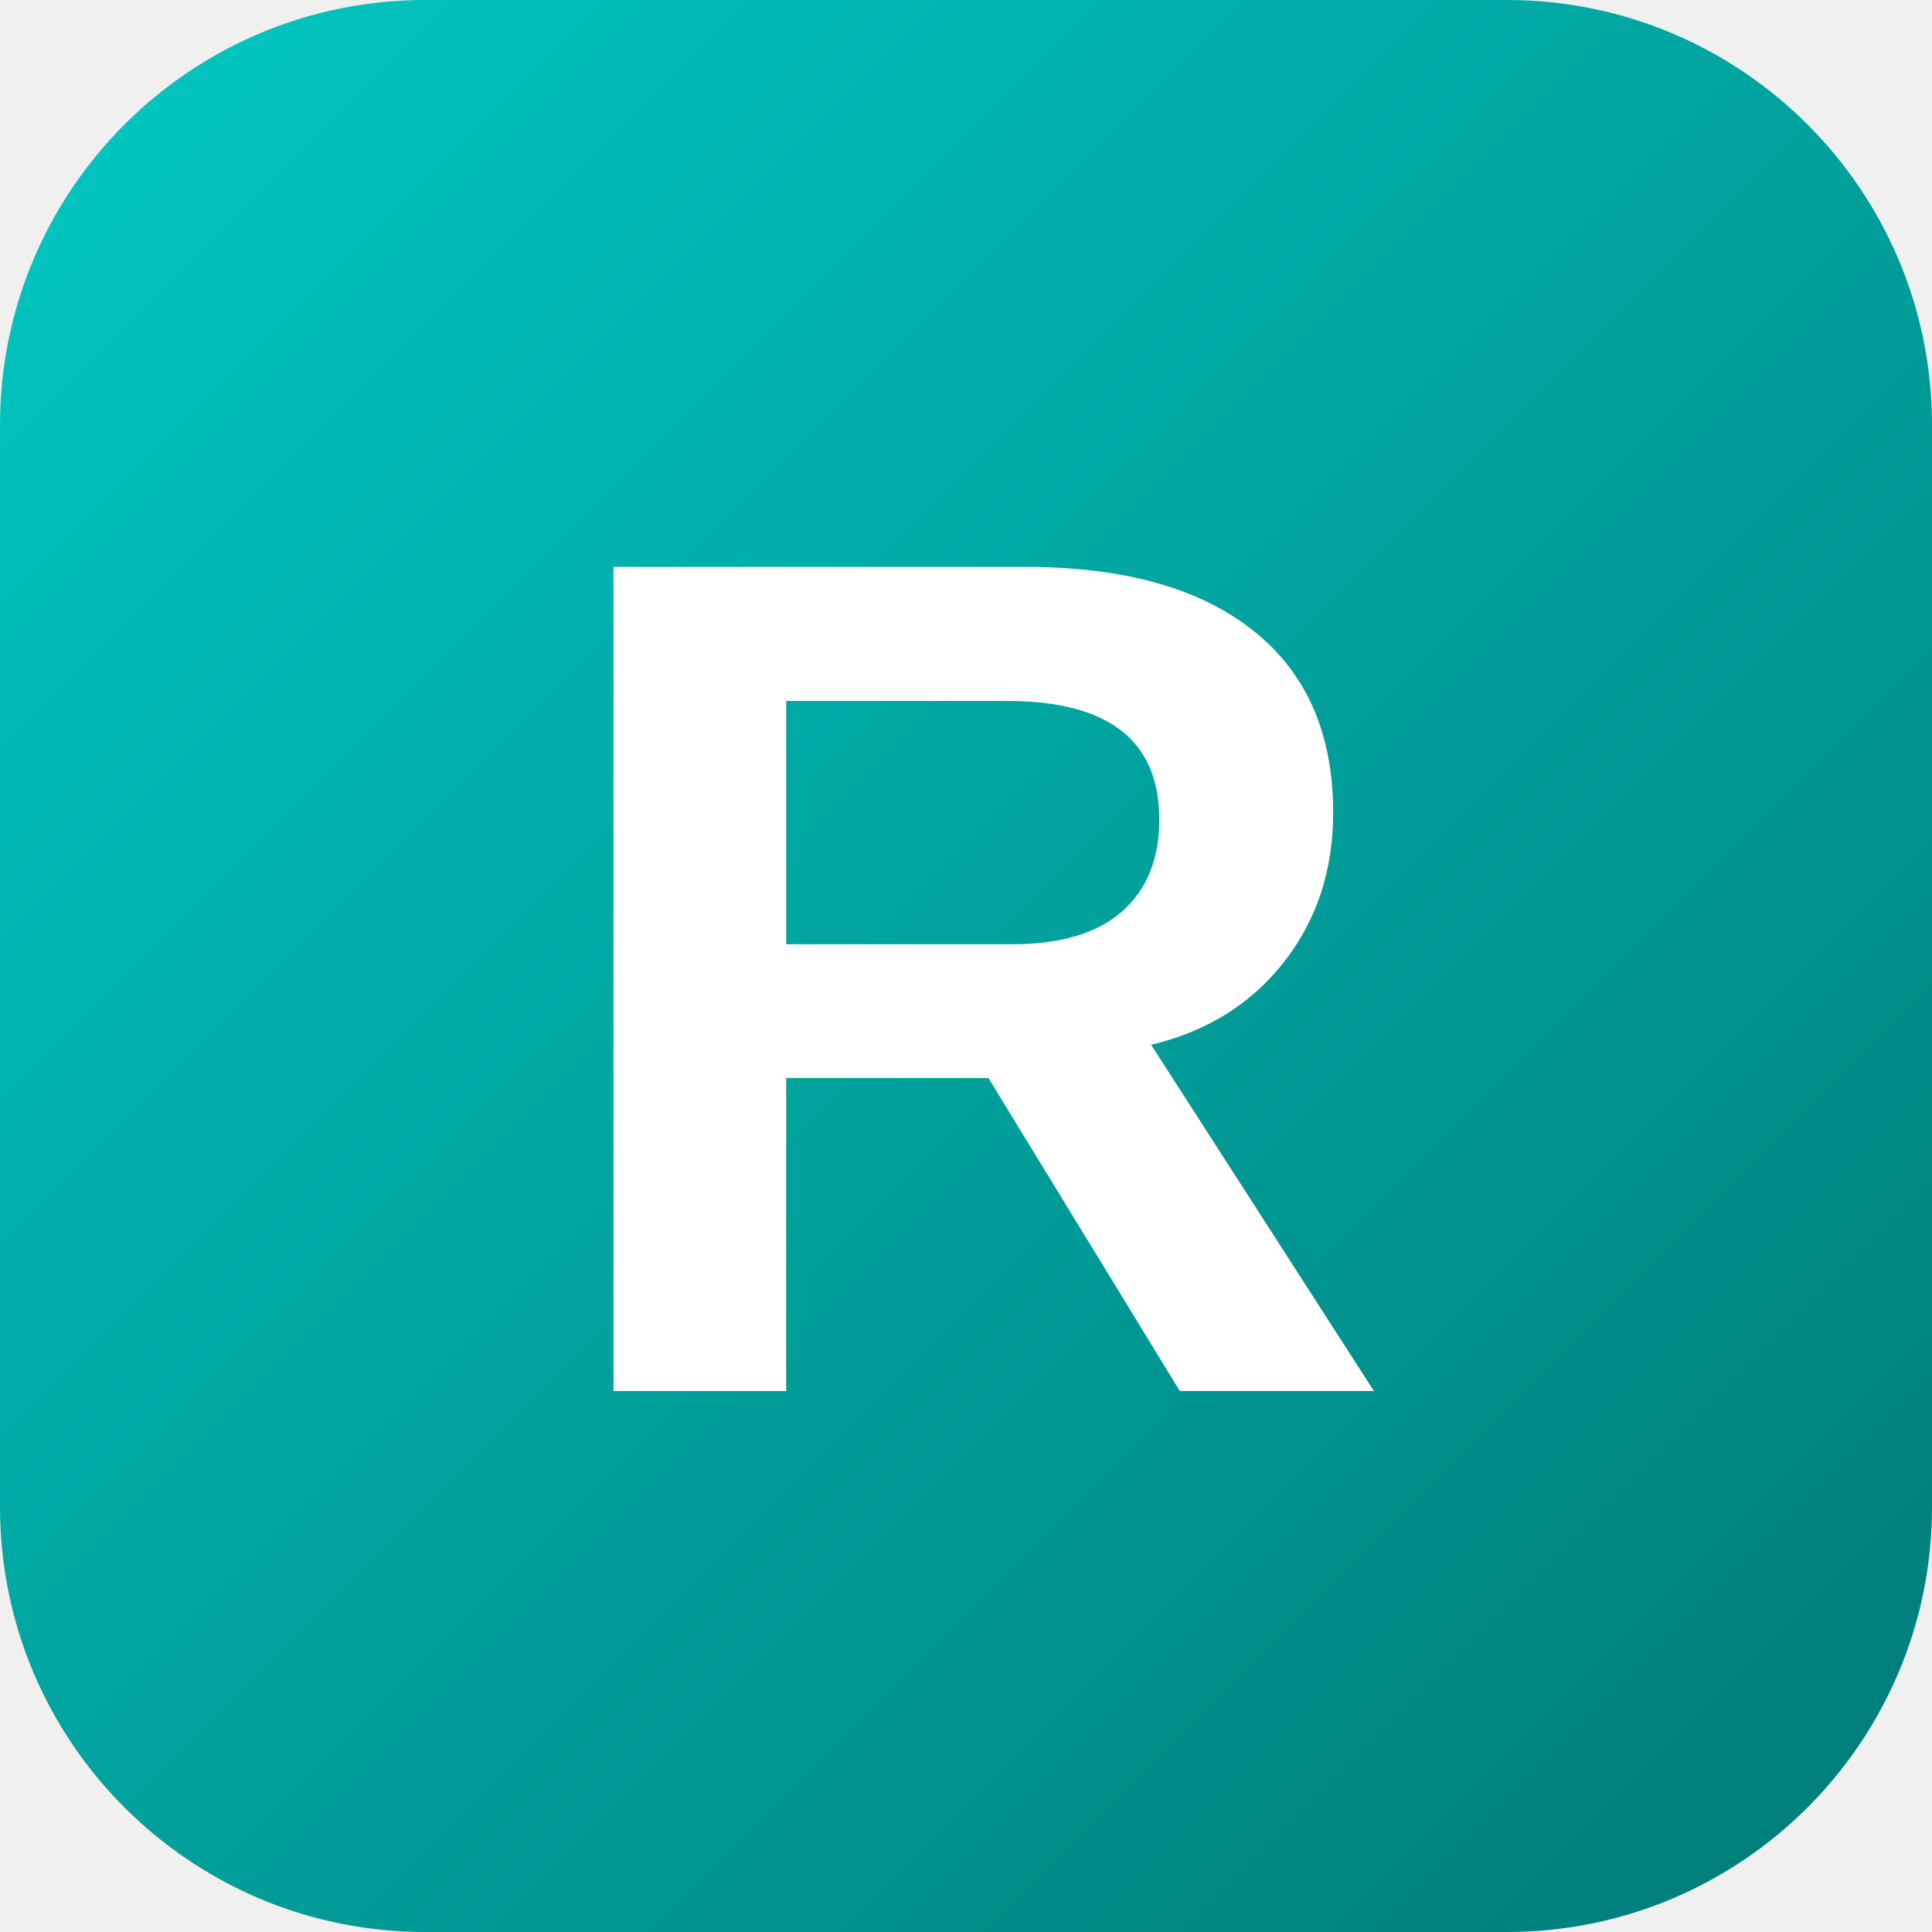
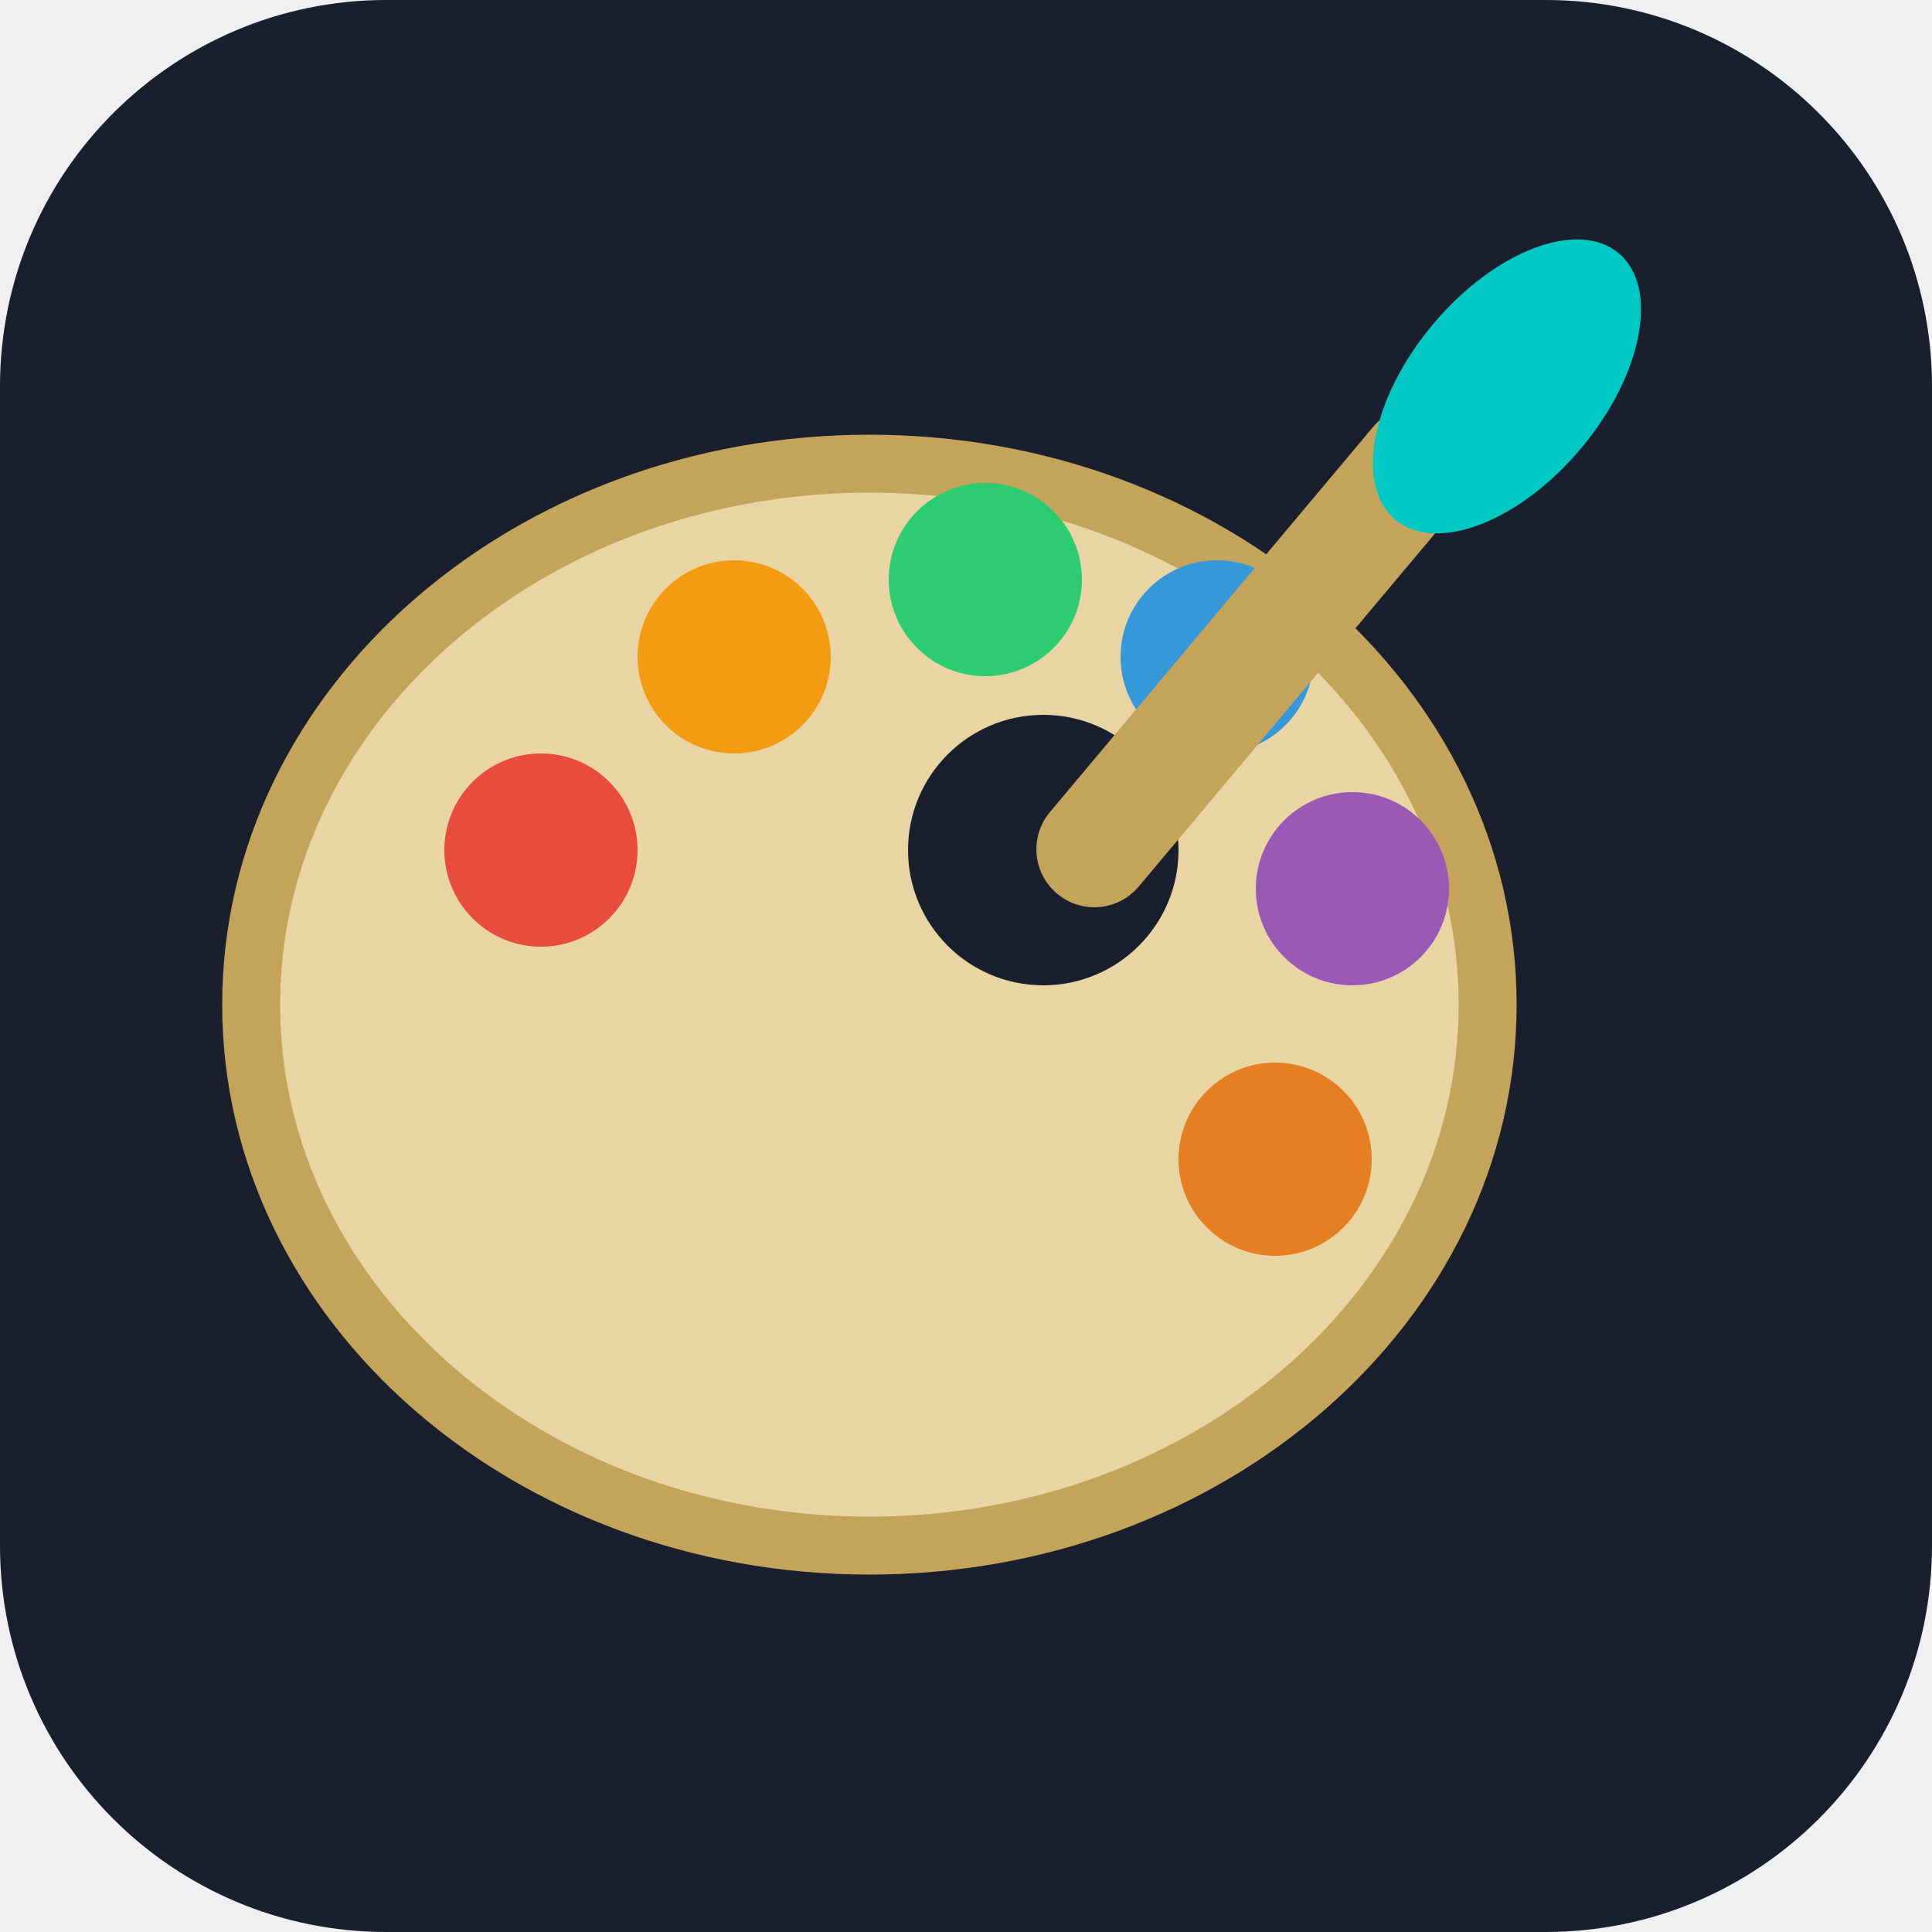
<svg xmlns="http://www.w3.org/2000/svg" viewBox="0 0 100 100">
-   <rect width="100" height="100" rx="22" fill="url(#g)" />
-   <defs>
-     <linearGradient id="g" x1="0" y1="0" x2="1" y2="1">
-       <stop offset="0%" stop-color="#00c9c4" />
-       <stop offset="100%" stop-color="#007a76" />
-     </linearGradient>
-   </defs>
-   <text x="50" y="72" text-anchor="middle" font-family="Arial Black, Arial, sans-serif" font-weight="900" font-size="62" fill="white">R</text>
+   <rect width="100" height="100" rx="20" fill="#1a1f2e" />
+   <ellipse cx="45" cy="52" rx="32" ry="28" fill="#e8d5a3" stroke="#c4a35a" stroke-width="3" />
+   <ellipse cx="54" cy="44" rx="7" ry="7" fill="#1a1f2e" />
+   <circle cx="28" cy="44" r="5" fill="#e74c3c" />
+   <circle cx="38" cy="34" r="5" fill="#f39c12" />
+   <circle cx="51" cy="30" r="5" fill="#2ecc71" />
+   <circle cx="63" cy="34" r="5" fill="#3498db" />
+   <circle cx="70" cy="46" r="5" fill="#9b59b6" />
+   <circle cx="66" cy="60" r="5" fill="#e67e22" />
+   <rect x="62" y="18" width="6" height="32" rx="3" fill="#c4a35a" transform="rotate(40 65 34)" />
+   <ellipse cx="78" cy="20" rx="5" ry="9" fill="#00c9c4" transform="rotate(40 78 20)" />
</svg>
